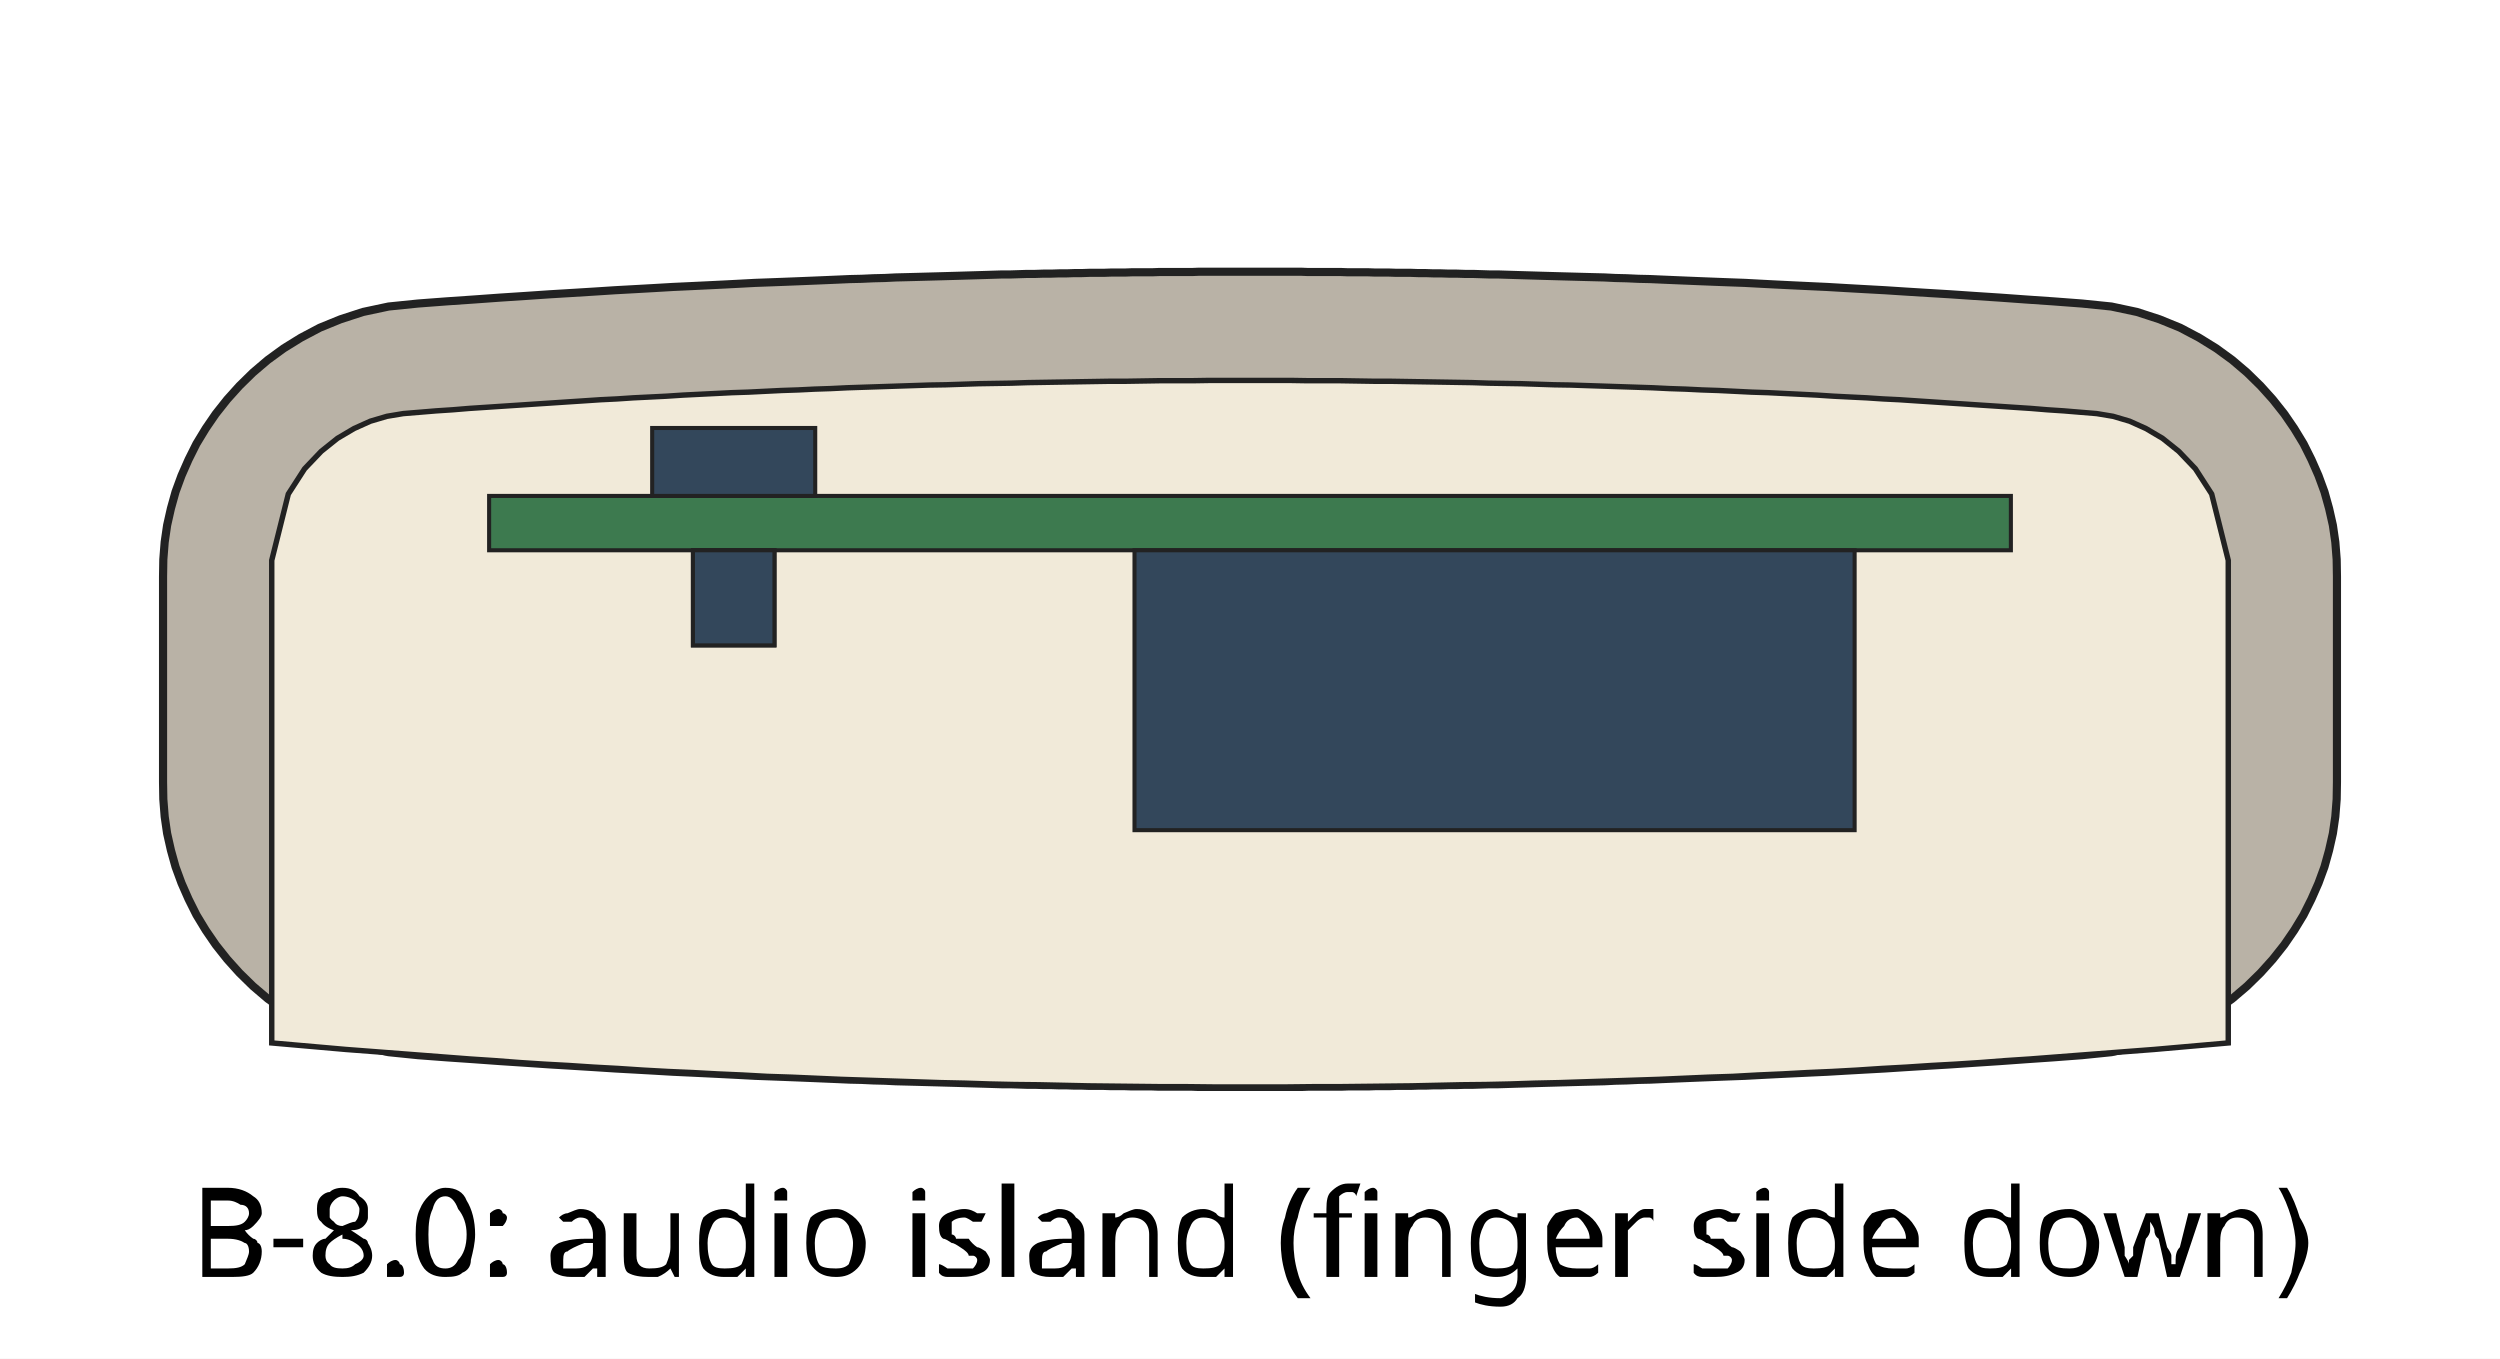
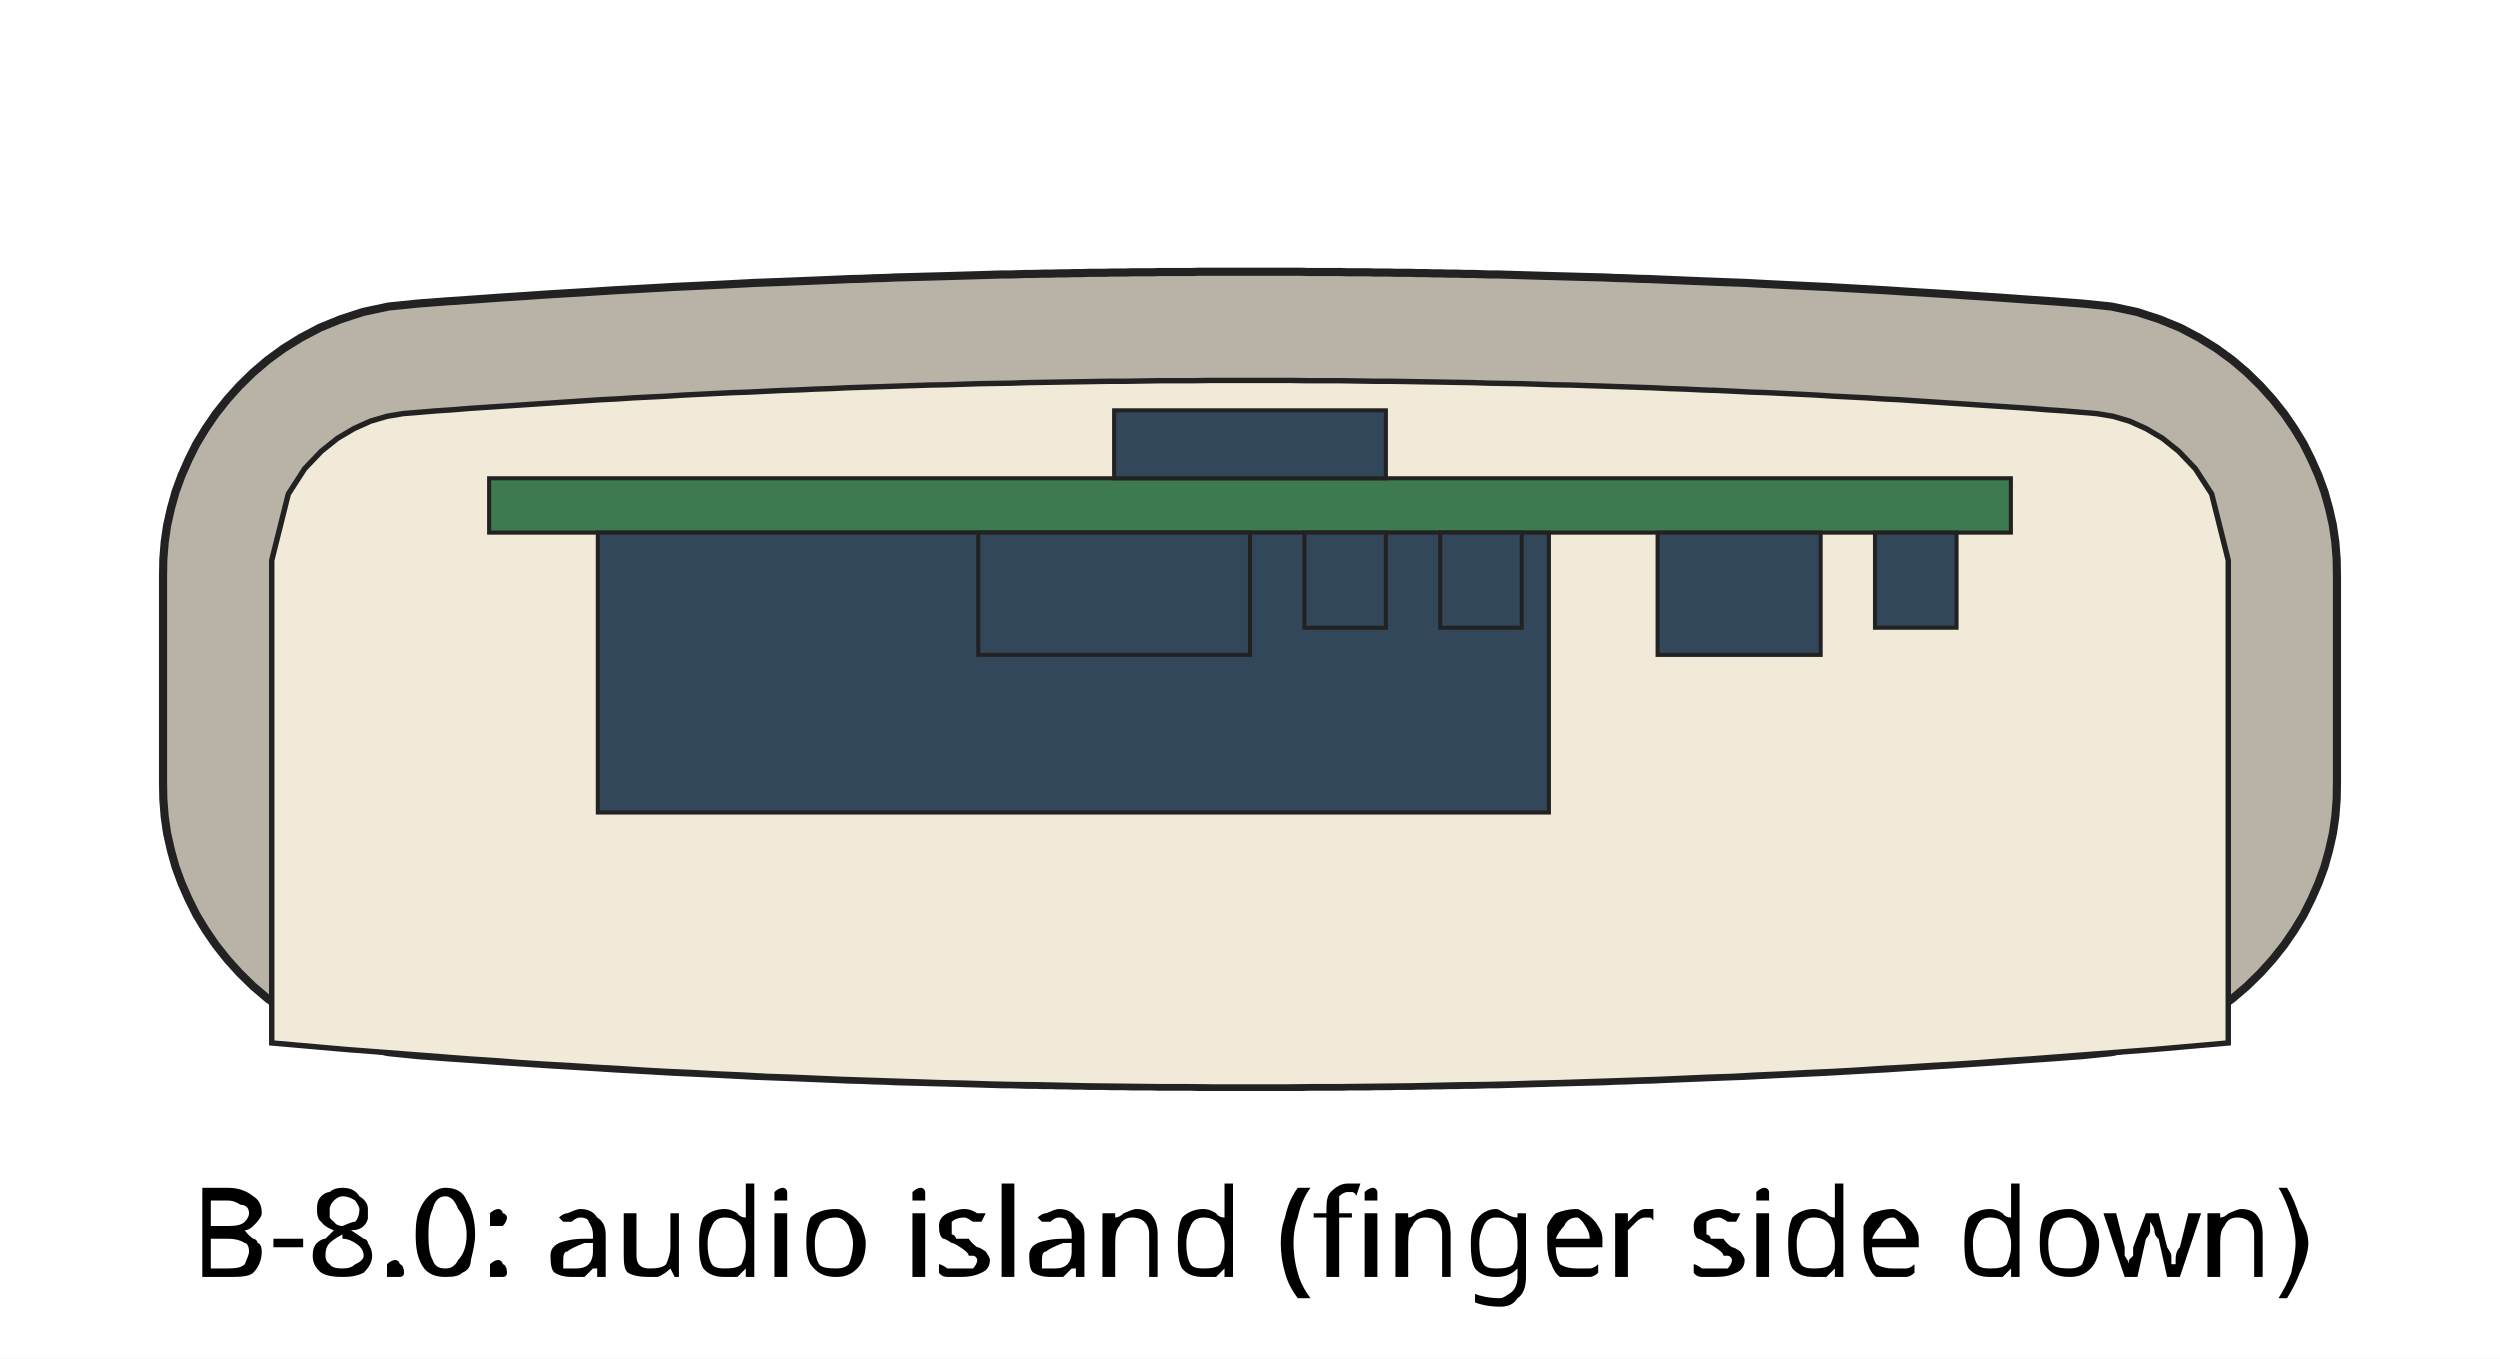
<svg xmlns="http://www.w3.org/2000/svg" viewBox="-4.60 -2.50 9.20 5.00" width="640" font-family="sans-serif">
  <rect x="-4.60" y="-2.50" width="9.20" height="5.00" fill="#fff" />
  <polygon points="0.000,-1.500 0.024,-1.500 0.047,-1.500 0.071,-1.500 0.094,-1.500 0.118,-1.500 0.142,-1.500 0.166,-1.500 0.189,-1.500 0.213,-1.499 0.237,-1.499 0.262,-1.499 0.286,-1.499 0.310,-1.499 0.335,-1.499 0.360,-1.498 0.385,-1.498 0.410,-1.498 0.435,-1.498 0.461,-1.497 0.486,-1.497 0.512,-1.497 0.539,-1.496 0.565,-1.496 0.592,-1.496 0.619,-1.495 0.647,-1.495 0.675,-1.494 0.703,-1.494 0.732,-1.493 0.761,-1.493 0.790,-1.492 0.820,-1.492 0.850,-1.491 0.881,-1.490 0.913,-1.490 0.945,-1.489 0.977,-1.488 1.011,-1.487 1.045,-1.486 1.079,-1.485 1.115,-1.484 1.151,-1.483 1.188,-1.482 1.225,-1.481 1.264,-1.480 1.304,-1.479 1.344,-1.477 1.386,-1.476 1.429,-1.474 1.473,-1.473 1.518,-1.471 1.565,-1.469 1.613,-1.467 1.662,-1.465 1.713,-1.463 1.766,-1.461 1.821,-1.459 1.877,-1.456 1.935,-1.453 1.996,-1.450 2.059,-1.447 2.124,-1.444 2.192,-1.440 2.263,-1.436 2.336,-1.432 2.413,-1.427 2.494,-1.422 2.577,-1.417 2.665,-1.411 2.757,-1.405 2.854,-1.398 2.956,-1.391 3.062,-1.383 3.170,-1.372 3.264,-1.352 3.347,-1.325 3.423,-1.294 3.493,-1.257 3.556,-1.218 3.615,-1.175 3.669,-1.129 3.719,-1.080 3.764,-1.030 3.806,-0.977 3.843,-0.923 3.877,-0.867 3.906,-0.809 3.932,-0.750 3.954,-0.690 3.971,-0.629 3.985,-0.567 3.994,-0.505 3.999,-0.441 4.000,-0.378 4.000,-0.315 4.000,-0.252 4.000,-0.189 4.000,-0.126 4.000,-0.063 4.000,-0.000 4.000,0.063 4.000,0.126 4.000,0.189 4.000,0.252 4.000,0.315 4.000,0.378 3.999,0.441 3.994,0.505 3.985,0.567 3.971,0.629 3.954,0.690 3.932,0.750 3.906,0.809 3.877,0.867 3.843,0.923 3.806,0.977 3.764,1.030 3.719,1.080 3.669,1.129 3.615,1.175 3.556,1.218 3.493,1.257 3.423,1.294 3.347,1.325 3.264,1.352 3.170,1.372 3.062,1.383 2.956,1.391 2.854,1.398 2.757,1.405 2.665,1.411 2.577,1.417 2.494,1.422 2.413,1.427 2.336,1.432 2.263,1.436 2.192,1.440 2.124,1.444 2.059,1.447 1.996,1.450 1.935,1.453 1.877,1.456 1.821,1.459 1.766,1.461 1.713,1.463 1.662,1.465 1.613,1.467 1.565,1.469 1.518,1.471 1.473,1.473 1.429,1.474 1.386,1.476 1.344,1.477 1.304,1.479 1.264,1.480 1.225,1.481 1.188,1.482 1.151,1.483 1.115,1.484 1.079,1.485 1.045,1.486 1.011,1.487 0.977,1.488 0.945,1.489 0.913,1.490 0.881,1.490 0.850,1.491 0.820,1.492 0.790,1.492 0.761,1.493 0.732,1.493 0.703,1.494 0.675,1.494 0.647,1.495 0.619,1.495 0.592,1.496 0.565,1.496 0.539,1.496 0.512,1.497 0.486,1.497 0.461,1.497 0.435,1.498 0.410,1.498 0.385,1.498 0.360,1.498 0.335,1.499 0.310,1.499 0.286,1.499 0.262,1.499 0.237,1.499 0.213,1.499 0.189,1.500 0.166,1.500 0.142,1.500 0.118,1.500 0.094,1.500 0.071,1.500 0.047,1.500 0.024,1.500 0.000,1.500 -0.024,1.500 -0.047,1.500 -0.071,1.500 -0.094,1.500 -0.118,1.500 -0.142,1.500 -0.166,1.500 -0.189,1.500 -0.213,1.499 -0.237,1.499 -0.262,1.499 -0.286,1.499 -0.310,1.499 -0.335,1.499 -0.360,1.498 -0.385,1.498 -0.410,1.498 -0.435,1.498 -0.461,1.497 -0.486,1.497 -0.512,1.497 -0.539,1.496 -0.565,1.496 -0.592,1.496 -0.619,1.495 -0.647,1.495 -0.675,1.494 -0.703,1.494 -0.732,1.493 -0.761,1.493 -0.790,1.492 -0.820,1.492 -0.850,1.491 -0.881,1.490 -0.913,1.490 -0.945,1.489 -0.977,1.488 -1.011,1.487 -1.045,1.486 -1.079,1.485 -1.115,1.484 -1.151,1.483 -1.188,1.482 -1.225,1.481 -1.264,1.480 -1.304,1.479 -1.344,1.477 -1.386,1.476 -1.429,1.474 -1.473,1.473 -1.518,1.471 -1.565,1.469 -1.613,1.467 -1.662,1.465 -1.713,1.463 -1.766,1.461 -1.821,1.459 -1.877,1.456 -1.935,1.453 -1.996,1.450 -2.059,1.447 -2.124,1.444 -2.192,1.440 -2.263,1.436 -2.336,1.432 -2.413,1.427 -2.494,1.422 -2.577,1.417 -2.665,1.411 -2.757,1.405 -2.854,1.398 -2.956,1.391 -3.062,1.383 -3.170,1.372 -3.264,1.352 -3.347,1.325 -3.423,1.294 -3.493,1.257 -3.556,1.218 -3.615,1.175 -3.669,1.129 -3.719,1.080 -3.764,1.030 -3.806,0.977 -3.843,0.923 -3.877,0.867 -3.906,0.809 -3.932,0.750 -3.954,0.690 -3.971,0.629 -3.985,0.567 -3.994,0.505 -3.999,0.441 -4.000,0.378 -4.000,0.315 -4.000,0.252 -4.000,0.189 -4.000,0.126 -4.000,0.063 -4.000,0.000 -4.000,-0.063 -4.000,-0.126 -4.000,-0.189 -4.000,-0.252 -4.000,-0.315 -4.000,-0.378 -3.999,-0.441 -3.994,-0.505 -3.985,-0.567 -3.971,-0.629 -3.954,-0.690 -3.932,-0.750 -3.906,-0.809 -3.877,-0.867 -3.843,-0.923 -3.806,-0.977 -3.764,-1.030 -3.719,-1.080 -3.669,-1.129 -3.615,-1.175 -3.556,-1.218 -3.493,-1.257 -3.423,-1.294 -3.347,-1.325 -3.264,-1.352 -3.170,-1.372 -3.062,-1.383 -2.956,-1.391 -2.854,-1.398 -2.757,-1.405 -2.665,-1.411 -2.577,-1.417 -2.494,-1.422 -2.413,-1.427 -2.336,-1.432 -2.263,-1.436 -2.192,-1.440 -2.124,-1.444 -2.059,-1.447 -1.996,-1.450 -1.935,-1.453 -1.877,-1.456 -1.821,-1.459 -1.766,-1.461 -1.713,-1.463 -1.662,-1.465 -1.613,-1.467 -1.565,-1.469 -1.518,-1.471 -1.473,-1.473 -1.429,-1.474 -1.386,-1.476 -1.344,-1.477 -1.304,-1.479 -1.264,-1.480 -1.225,-1.481 -1.188,-1.482 -1.151,-1.483 -1.115,-1.484 -1.079,-1.485 -1.045,-1.486 -1.011,-1.487 -0.977,-1.488 -0.945,-1.489 -0.913,-1.490 -0.881,-1.490 -0.850,-1.491 -0.820,-1.492 -0.790,-1.492 -0.761,-1.493 -0.732,-1.493 -0.703,-1.494 -0.675,-1.494 -0.647,-1.495 -0.619,-1.495 -0.592,-1.496 -0.565,-1.496 -0.539,-1.496 -0.512,-1.497 -0.486,-1.497 -0.461,-1.497 -0.435,-1.498 -0.410,-1.498 -0.385,-1.498 -0.360,-1.498 -0.335,-1.499 -0.310,-1.499 -0.286,-1.499 -0.262,-1.499 -0.237,-1.499 -0.213,-1.499 -0.189,-1.500 -0.166,-1.500 -0.142,-1.500 -0.118,-1.500 -0.094,-1.500 -0.071,-1.500 -0.047,-1.500 -0.024,-1.500" fill="#b9b2a6" stroke="#222" stroke-width="0.03" />
  <polygon points="-3.600,-0.438 -3.539,-0.682 -3.479,-0.775 -3.418,-0.839 -3.358,-0.887 -3.297,-0.923 -3.237,-0.950 -3.176,-0.968 -3.116,-0.978 -3.055,-0.983 -2.995,-0.988 -2.934,-0.992 -2.874,-0.997 -2.813,-1.001 -2.753,-1.005 -2.692,-1.009 -2.632,-1.013 -2.571,-1.017 -2.511,-1.021 -2.450,-1.025 -2.390,-1.029 -2.329,-1.032 -2.269,-1.036 -2.208,-1.039 -2.148,-1.042 -2.087,-1.046 -2.027,-1.049 -1.966,-1.052 -1.906,-1.055 -1.845,-1.057 -1.785,-1.060 -1.724,-1.063 -1.664,-1.065 -1.603,-1.068 -1.543,-1.070 -1.482,-1.073 -1.422,-1.075 -1.361,-1.077 -1.301,-1.079 -1.240,-1.081 -1.180,-1.083 -1.119,-1.084 -1.059,-1.086 -0.998,-1.088 -0.938,-1.089 -0.877,-1.090 -0.817,-1.092 -0.756,-1.093 -0.696,-1.094 -0.635,-1.095 -0.575,-1.096 -0.514,-1.097 -0.454,-1.097 -0.393,-1.098 -0.333,-1.099 -0.272,-1.099 -0.212,-1.099 -0.151,-1.100 -0.091,-1.100 -0.030,-1.100 0.030,-1.100 0.091,-1.100 0.151,-1.100 0.212,-1.099 0.272,-1.099 0.333,-1.099 0.393,-1.098 0.454,-1.097 0.514,-1.097 0.575,-1.096 0.635,-1.095 0.696,-1.094 0.756,-1.093 0.817,-1.092 0.877,-1.090 0.938,-1.089 0.998,-1.088 1.059,-1.086 1.119,-1.084 1.180,-1.083 1.240,-1.081 1.301,-1.079 1.361,-1.077 1.422,-1.075 1.482,-1.073 1.543,-1.070 1.603,-1.068 1.664,-1.065 1.724,-1.063 1.785,-1.060 1.845,-1.057 1.906,-1.055 1.966,-1.052 2.027,-1.049 2.087,-1.046 2.148,-1.042 2.208,-1.039 2.269,-1.036 2.329,-1.032 2.390,-1.029 2.450,-1.025 2.511,-1.021 2.571,-1.017 2.632,-1.013 2.692,-1.009 2.753,-1.005 2.813,-1.001 2.874,-0.997 2.934,-0.992 2.995,-0.988 3.055,-0.983 3.116,-0.978 3.176,-0.968 3.237,-0.950 3.297,-0.923 3.358,-0.887 3.418,-0.839 3.479,-0.775 3.539,-0.682 3.600,-0.438 3.600,1.338 3.509,1.346 3.418,1.354 3.327,1.362 3.235,1.369 3.144,1.376 3.053,1.383 2.962,1.390 2.871,1.397 2.780,1.403 2.689,1.410 2.597,1.416 2.506,1.421 2.415,1.427 2.324,1.432 2.233,1.438 2.142,1.443 2.051,1.447 1.959,1.452 1.868,1.456 1.777,1.461 1.686,1.464 1.595,1.468 1.504,1.472 1.413,1.475 1.322,1.478 1.230,1.481 1.139,1.484 1.048,1.486 0.957,1.489 0.866,1.491 0.775,1.492 0.684,1.494 0.592,1.496 0.501,1.497 0.410,1.498 0.319,1.499 0.228,1.499 0.137,1.500 0.046,1.500 -0.046,1.500 -0.137,1.500 -0.228,1.499 -0.319,1.499 -0.410,1.498 -0.501,1.497 -0.592,1.496 -0.684,1.494 -0.775,1.492 -0.866,1.491 -0.957,1.489 -1.048,1.486 -1.139,1.484 -1.230,1.481 -1.322,1.478 -1.413,1.475 -1.504,1.472 -1.595,1.468 -1.686,1.464 -1.777,1.461 -1.868,1.456 -1.959,1.452 -2.051,1.447 -2.142,1.443 -2.233,1.438 -2.324,1.432 -2.415,1.427 -2.506,1.421 -2.597,1.416 -2.689,1.410 -2.780,1.403 -2.871,1.397 -2.962,1.390 -3.053,1.383 -3.144,1.376 -3.235,1.369 -3.327,1.362 -3.418,1.354 -3.509,1.346 -3.600,1.338" fill="#f1ead9" stroke="#222" stroke-width="0.02" />
-   <polygon points="-2.800,-0.475 -2.800,-0.675 2.800,-0.675 2.800,-0.475" fill="#3d7a4f" stroke="#222" stroke-width="0.015" />
-   <polygon points="-0.425,0.555 -0.425,-0.475 2.225,-0.475 2.225,0.555" fill="#33475b" stroke="#222" stroke-width="0.015" />
-   <polygon points="-2.200,-0.675 -2.200,-0.925 -1.600,-0.925 -1.600,-0.675" fill="#33475b" stroke="#222" stroke-width="0.015" />
-   <polygon points="-2.050,-0.125 -2.050,-0.475 -1.750,-0.475 -1.750,-0.125" fill="#33475b" stroke="#222" stroke-width="0.015" />
-   <polygon points="-2.050,-0.125 -2.050,-0.475 -1.750,-0.475 -1.750,-0.125" fill="#33475b" stroke="#222" stroke-width="0.015" />
+   <polygon points="-2.800,-0.540 -2.800,-0.740 2.800,-0.740 2.800,-0.540" fill="#3d7a4f" stroke="#222" stroke-width="0.015" />
+   <polygon points="-2.400,0.490 -2.400,-0.540 1.100,-0.540 1.100,0.490" fill="#33475b" stroke="#222" stroke-width="0.015" />
+   <polygon points="1.500,-0.090 1.500,-0.540 2.100,-0.540 2.100,-0.090" fill="#33475b" stroke="#222" stroke-width="0.015" />
+   <polygon points="2.300,-0.190 2.300,-0.540 2.600,-0.540 2.600,-0.190" fill="#33475b" stroke="#222" stroke-width="0.015" />
+   <polygon points="-1.000,-0.090 -1.000,-0.540 0.000,-0.540 0.000,-0.090" fill="#33475b" stroke="#222" stroke-width="0.015" />
+   <polygon points="0.200,-0.190 0.200,-0.540 0.500,-0.540 0.500,-0.190" fill="#33475b" stroke="#222" stroke-width="0.015" />
+   <polygon points="0.700,-0.190 0.700,-0.540 1.000,-0.540 1.000,-0.190" fill="#33475b" stroke="#222" stroke-width="0.015" />
+   <polygon points="-0.500,-0.740 -0.500,-0.990 0.500,-0.990 0.500,-0.740" fill="#33475b" stroke="#222" stroke-width="0.015" />
  <text x="0" y="2.20" font-size="0.45" text-anchor="middle">B-8.0: audio island (finger side down)</text>
</svg>
